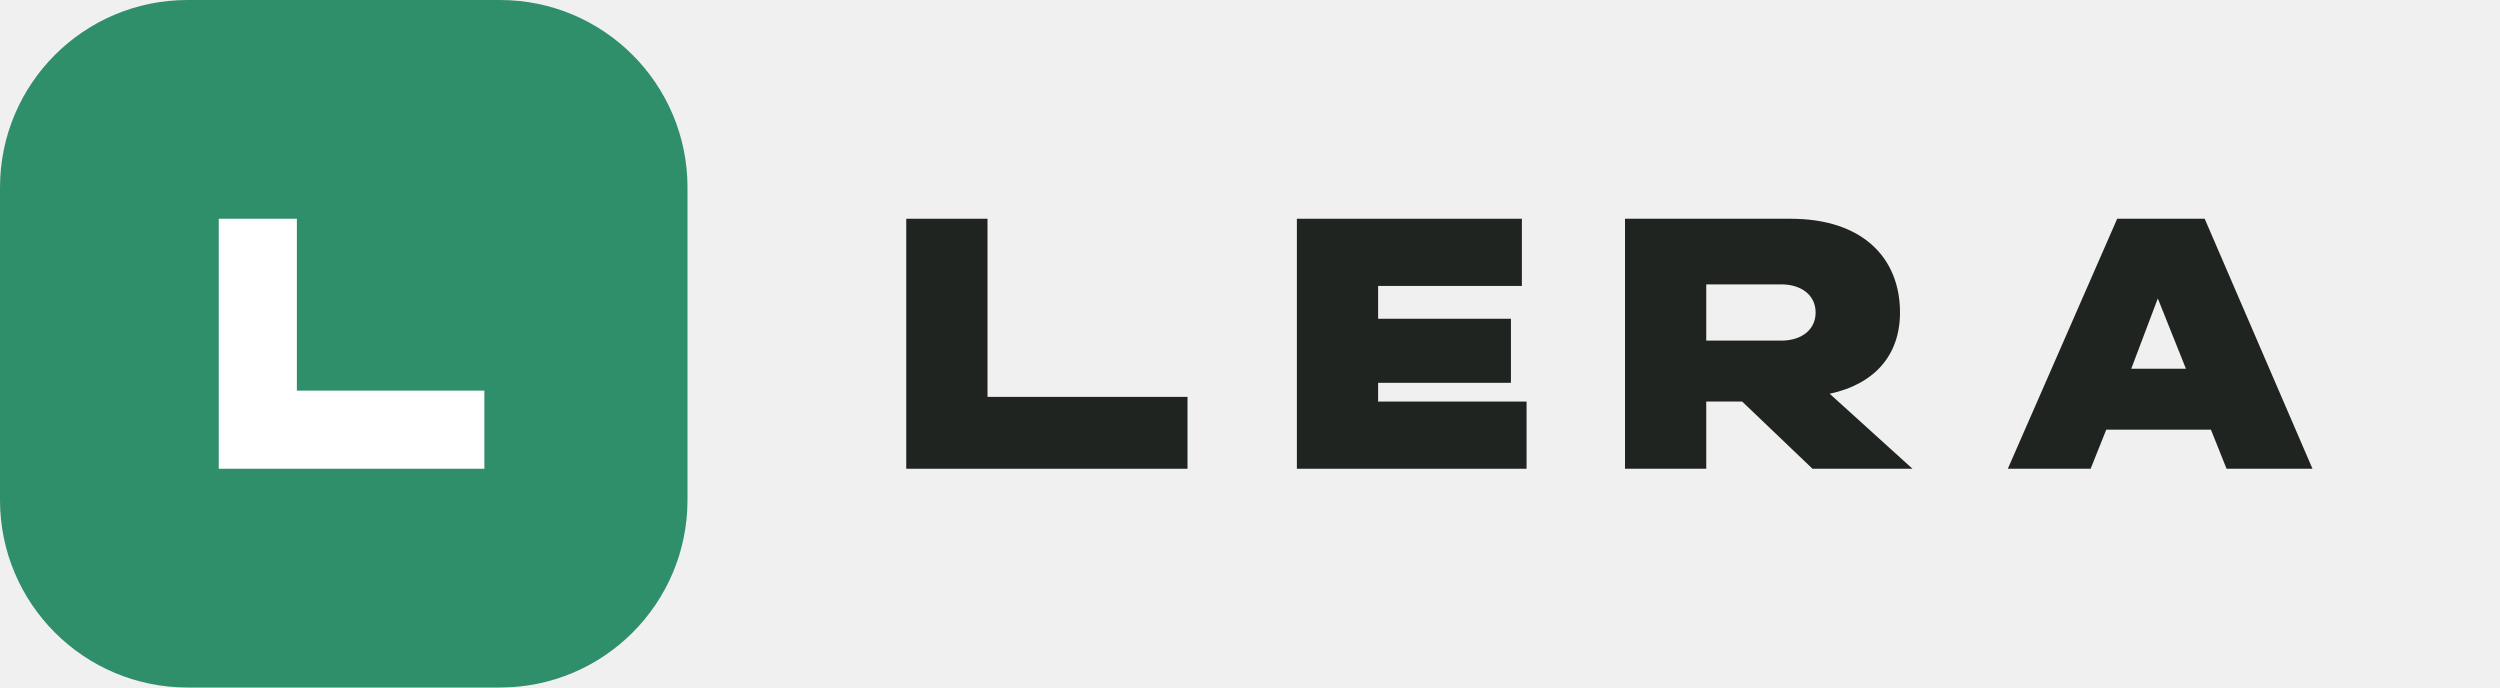
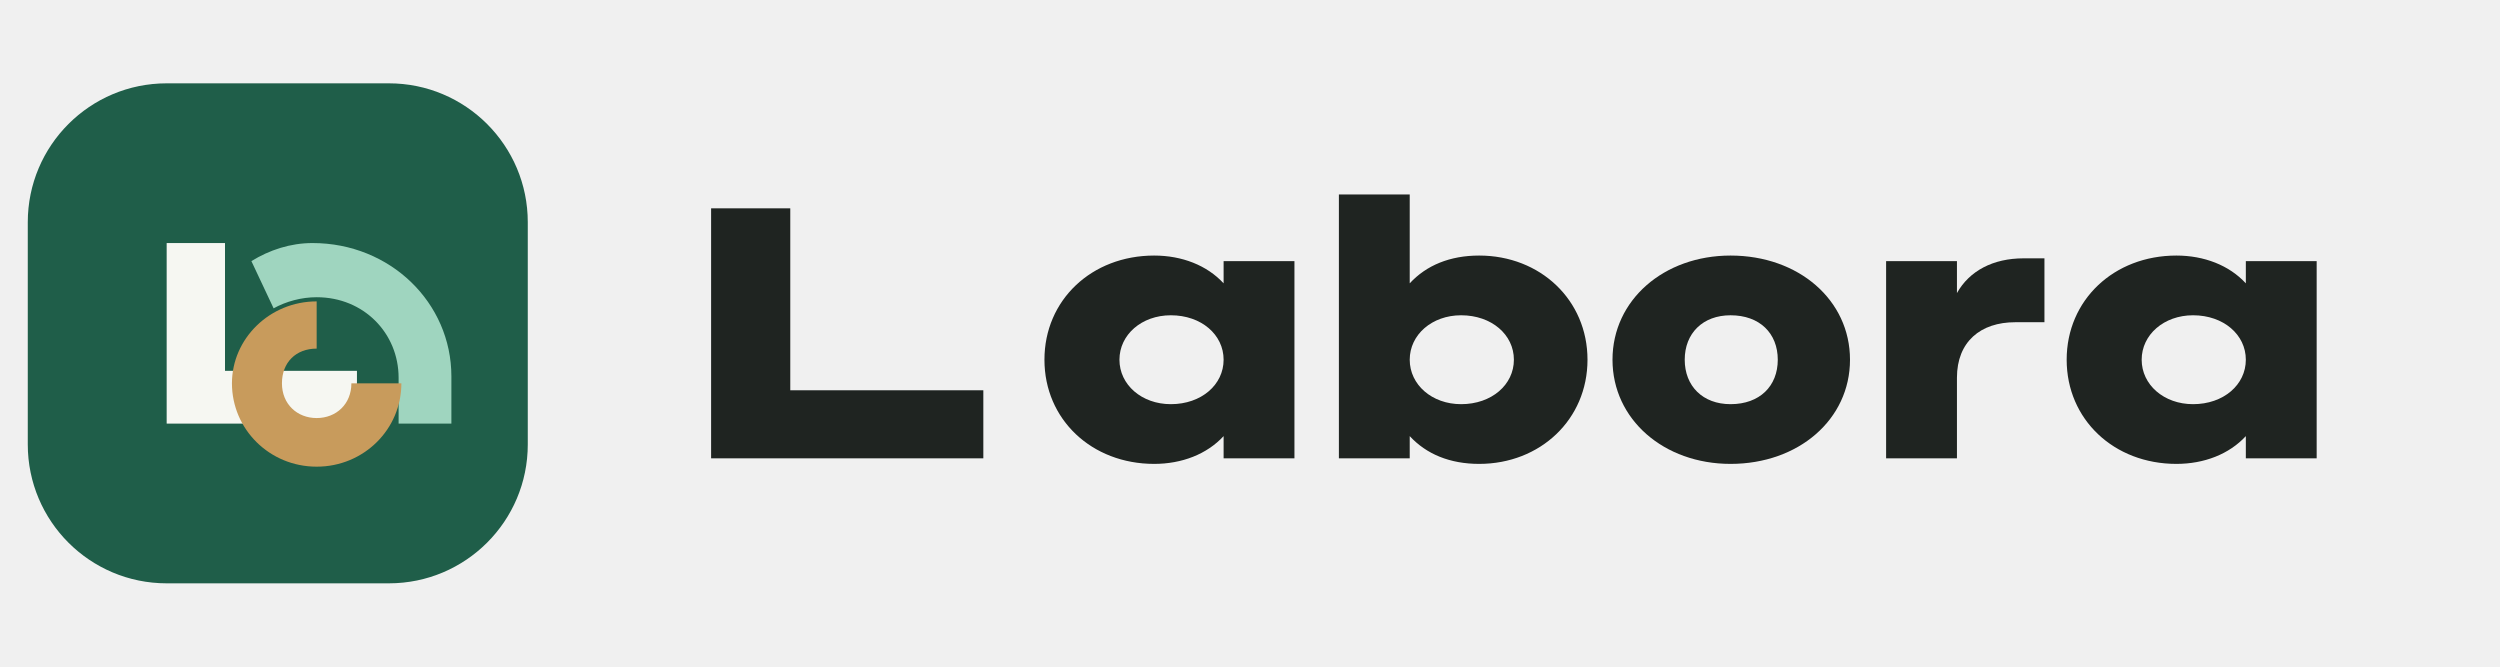
- <svg xmlns="http://www.w3.org/2000/svg" width="160" height="44" viewBox="0 0 160 44" fill="none">
-   <rect width="44" height="44" rx="12" fill="#2F8F6B" />
-   <path d="M14 30V14H19V25H31V30H14Z" fill="white" />
-   <path d="M58 30V14H63.2V25.4H76V30H58Z" fill="#1F2421" />
-   <path d="M83 30V14H97.4V18.3H88.2V20.4H96.7V24.5H88.2V25.7H97.7V30H83Z" fill="#1F2421" />
-   <path d="M104 30V14H114.6C119.2 14 121.6 16.5 121.6 20C121.6 22.8 119.9 24.6 117.1 25.2L122.4 30H116L111.5 25.7H109.2V30H104ZM109.2 21.8H114C115.3 21.8 116.2 21.1 116.2 20C116.2 18.9 115.3 18.2 114 18.2H109.2V21.8Z" fill="#1F2421" />
-   <path d="M128.5 30L135.5 14H141.1L148 30H142.5L141.5 27.5H134.8L133.8 30H128.5ZM136.4 23.6H139.9L138.1 19.1L136.4 23.6Z" fill="#1F2421" />
+ <svg xmlns="http://www.w3.org/2000/svg" width="180" height="48" viewBox="0 0 180 48" fill="none" role="img" aria-labelledby="title">
+   <rect x="2" y="6" width="36" height="36" rx="10" fill="#1F5E49" />
+   <path d="M12 30.5V17.5H16.2V26.7H25.7V30.5H12Z" fill="#F6F7F2" />
+   <path d="M22.5 17.5C28.1 17.5 32.5 21.8 32.5 27.1V30.5H28.7V27.2C28.7 24 26.2 21.4 22.8 21.4C21.7 21.4 20.6 21.7 19.7 22.2L18.1 18.8C19.4 18 20.9 17.5 22.5 17.5Z" fill="#9FD5BF" />
+   <path d="M22.8 33.6C19.4 33.6 16.7 30.9 16.7 27.6C16.7 24.4 19.4 21.7 22.8 21.7V25.1C21.3 25.1 20.3 26.1 20.3 27.6C20.3 29.1 21.4 30.1 22.8 30.1C24.2 30.1 25.3 29.1 25.3 27.6H28.9C28.9 30.9 26.2 33.6 22.8 33.6Z" fill="#C89B5C" />
+   <path d="M51.2 33V15H56.9V28.1H70.8V33H51.2Z" fill="#1F2421" />
+   <path d="M83.1 33.4C78.6 33.4 75.2 30.2 75.2 25.9C75.2 21.6 78.6 18.4 83.1 18.4C85.1 18.4 86.9 19.1 88.1 20.4V18.8H93.2V33H88.1V31.4C86.9 32.7 85.1 33.4 83.1 33.4ZM84.3 29.1C86.5 29.1 88.1 27.7 88.1 25.9C88.1 24.1 86.5 22.7 84.3 22.7C82.2 22.7 80.6 24.1 80.6 25.9C80.6 27.7 82.2 29.1 84.3 29.1Z" fill="#1F2421" />
+   <path d="M106.5 33.4C104.4 33.4 102.7 32.7 101.5 31.4V33H96.4V14H101.5V20.4C102.7 19.1 104.4 18.4 106.5 18.4C110.9 18.4 114.3 21.6 114.3 25.9C114.3 30.2 110.9 33.4 106.5 33.4ZM105.2 29.1C107.4 29.1 109 27.7 109 25.9C109 24.1 107.4 22.7 105.2 22.7C103.1 22.7 101.5 24.1 101.5 25.9C101.5 27.7 103.1 29.1 105.2 29.1Z" fill="#1F2421" />
+   <path d="M124.6 33.4C119.8 33.4 116.1 30.2 116.1 25.9C116.1 21.6 119.8 18.4 124.6 18.4C129.5 18.4 133.2 21.6 133.2 25.9C133.2 30.2 129.5 33.4 124.6 33.4ZM124.6 29.1C126.7 29.1 128 27.8 128 25.9C128 24 126.7 22.7 124.6 22.7C122.6 22.7 121.3 24 121.3 25.9C121.3 27.8 122.6 29.1 124.6 29.1Z" fill="#1F2421" />
+   <path d="M135.8 33V18.8H140.9V21.1C141.8 19.5 143.5 18.6 145.7 18.6H147.2V23.2H145.1C142.6 23.2 140.9 24.6 140.9 27.2V33H135.8Z" fill="#1F2421" />
+   <path d="M156.7 33.4C152.2 33.4 148.8 30.2 148.8 25.9C148.8 21.6 152.2 18.4 156.7 18.4C158.7 18.4 160.5 19.1 161.7 20.4V18.8H166.8V33H161.7V31.4C160.5 32.7 158.7 33.4 156.7 33.4ZM157.9 29.1C160.1 29.1 161.7 27.7 161.7 25.9C161.7 24.1 160.1 22.7 157.9 22.7C155.8 22.7 154.2 24.1 154.2 25.9C154.2 27.7 155.8 29.1 157.9 29.1Z" fill="#1F2421" />
</svg>
